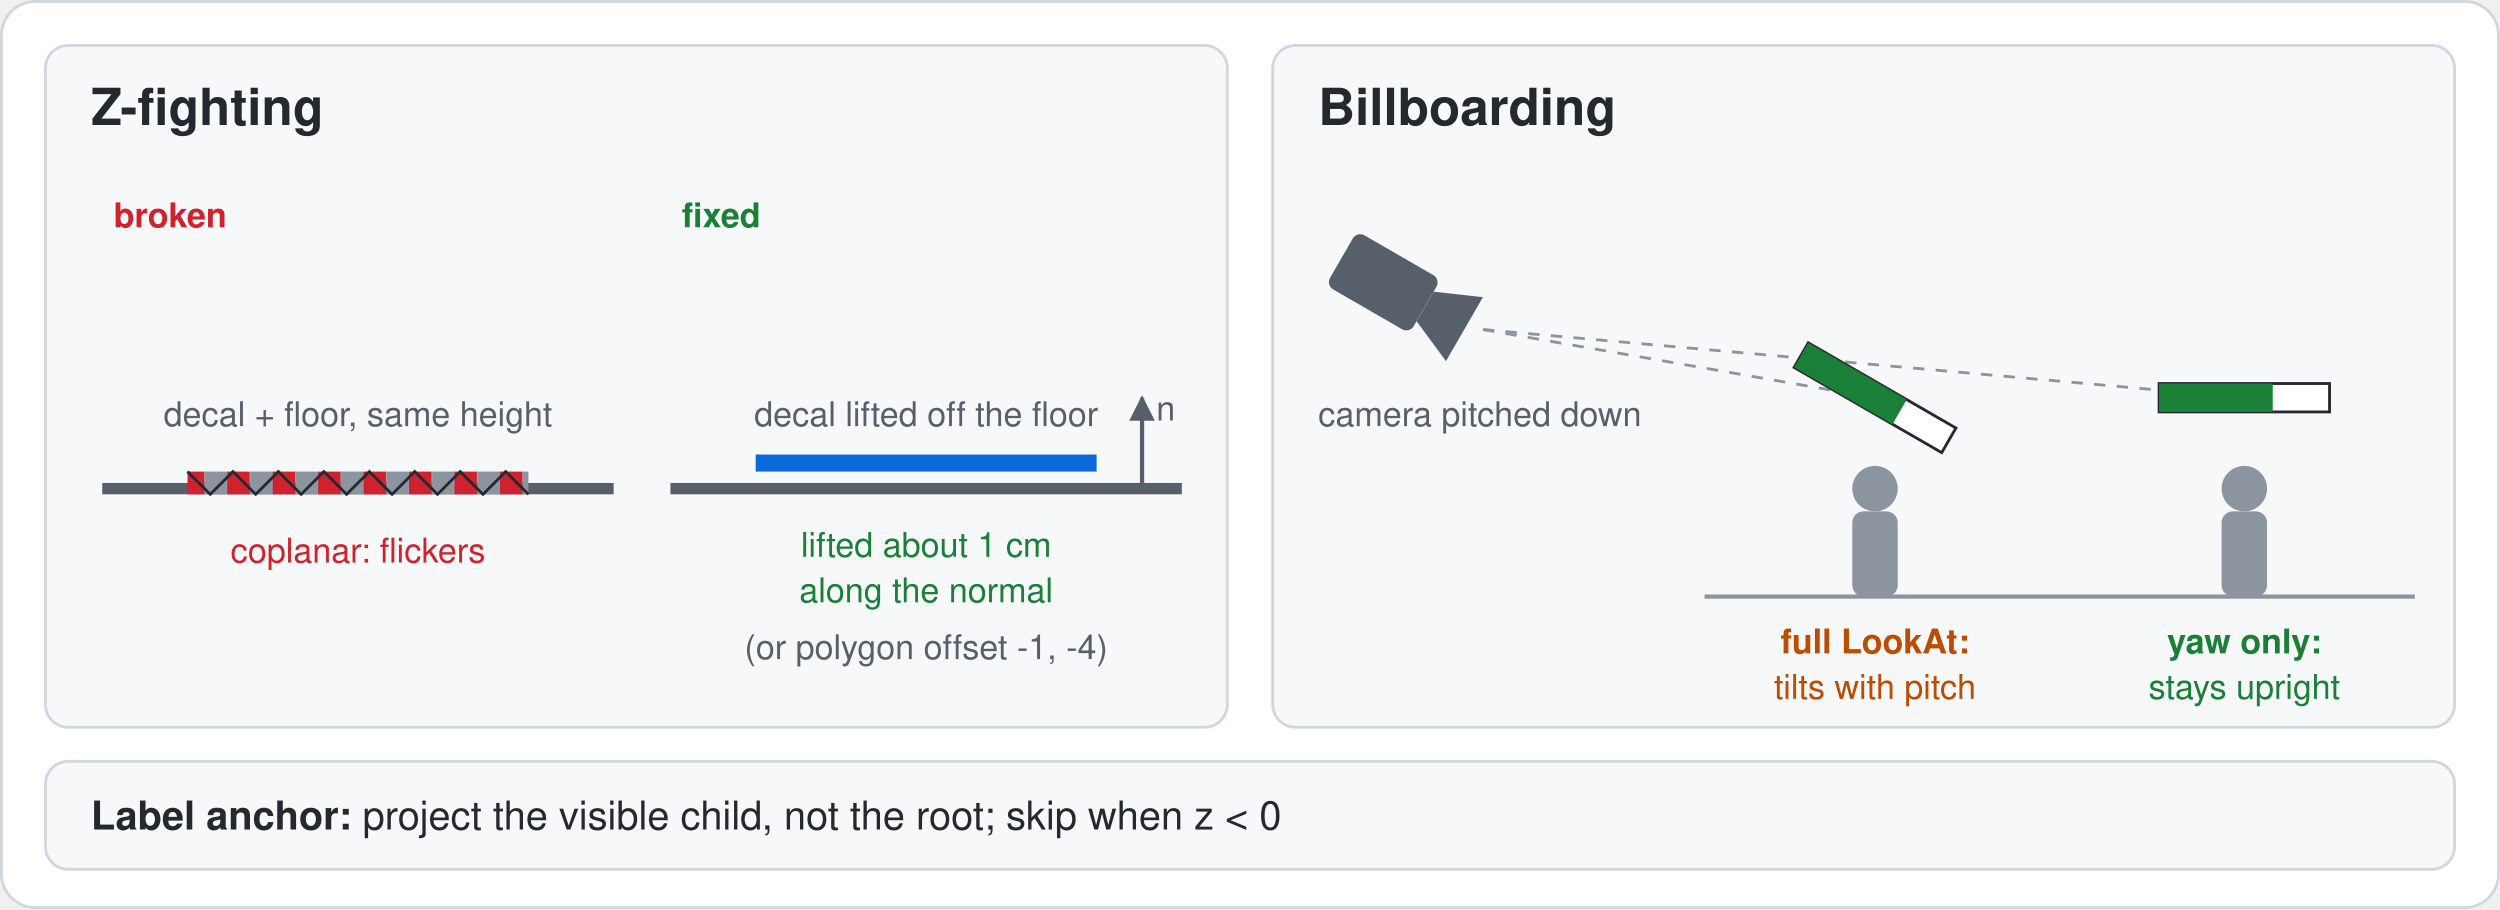
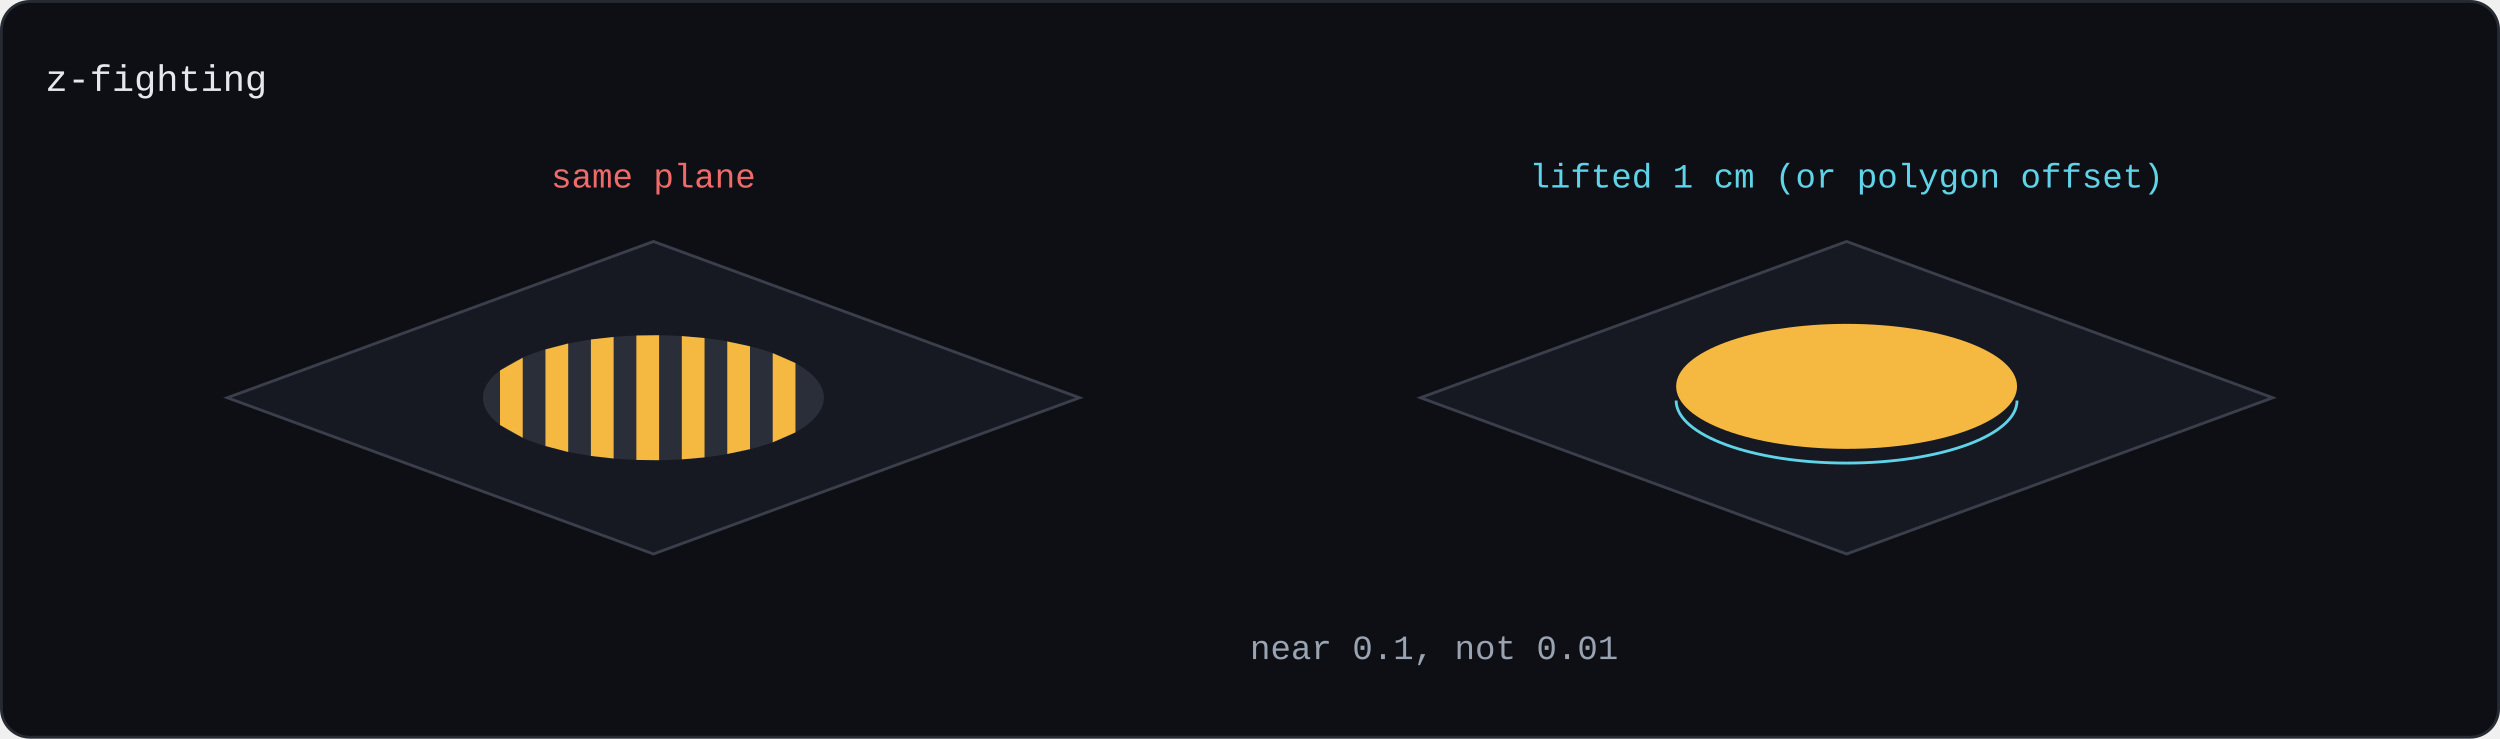
- <svg xmlns="http://www.w3.org/2000/svg" viewBox="0 0 880 320" width="880" height="320" font-family="Segoe UI, Helvetica, Arial, sans-serif" role="img" aria-label="Z-fighting fix by lifting the decal, and yaw-only billboarding versus full LookAt">
-   <style>text{font-size:14px;fill:#24292f}.s{font-size:12px}.g{fill:#57606a}.h{font-size:18px;font-weight:700}.b{font-weight:700}.m{text-anchor:middle}.G{fill:#1a7f37}.O{fill:#bc4c00}.R{fill:#cf222e}</style>
-   <defs>
-     <marker id="a" viewBox="0 0 10 10" refX="9" refY="5" markerWidth="6" markerHeight="6" orient="auto">
-       <path d="M0 0L10 5L0 10z" fill="#57606a" />
-     </marker>
-     <pattern id="z" width="16" height="8" patternUnits="userSpaceOnUse">
-       <rect width="8" height="8" fill="#cf222e" />
-       <rect x="8" width="8" height="8" fill="#8c959f" />
-     </pattern>
-   </defs>
-   <rect x=".5" y=".5" width="879" height="319" rx="12" fill="#ffffff" stroke="#d0d7de" />
-   <rect x="16" y="16" width="416" height="240" rx="8" fill="#f6f8fa" stroke="#d0d7de" />
-   <rect x="448" y="16" width="416" height="240" rx="8" fill="#f6f8fa" stroke="#d0d7de" />
-   <text x="32" y="44" class="h">Z-fighting</text>
-   <text x="464" y="44" class="h">Billboarding</text>
-   <text x="40" y="80" class="s b R">broken</text>
-   <text x="240" y="80" class="s b G">fixed</text>
-   <text x="126" y="150" class="s g m">decal + floor, same height</text>
-   <rect x="36" y="170" width="180" height="4" fill="#57606a" />
-   <rect x="66" y="166" width="120" height="8" fill="url(#z)" />
-   <path d="M66 166l8 8 8-8 8 8 8-8 8 8 8-8 8 8 8-8 8 8 8-8 8 8 8-8 8 8 8-8 8 8" fill="none" stroke="#24292f" />
-   <text x="126" y="198" class="s R m">coplanar: flickers</text>
-   <text x="326" y="150" class="s g m">decal lifted off the floor</text>
-   <rect x="236" y="170" width="180" height="4" fill="#57606a" />
-   <rect x="266" y="160" width="120" height="6" fill="#0969da" />
-   <path d="M402 170V140" stroke="#57606a" stroke-width="1.5" marker-end="url(#a)" />
-   <text x="407" y="148" class="s g">n</text>
-   <text x="326" y="196" class="s G m">lifted about 1 cm</text>
-   <text x="326" y="212" class="s G m">along the normal</text>
-   <text x="326" y="232" class="s g m">(or polygon offset -1, -4)</text>
-   <g fill="#57606a" transform="rotate(30 490 100)">
-     <rect x="470" y="90" width="34" height="22" rx="3" />
-     <path d="M504 95l16-7v26l-16-7z" />
-   </g>
-   <text x="464" y="150" class="s g">camera pitched down</text>
-   <g stroke="#8c959f" stroke-dasharray="4 4">
-     <path d="M522 116L660 140" />
-     <path d="M522 116L790 140" />
-   </g>
-   <path d="M600 210H850" stroke="#8c959f" stroke-width="1.5" />
-   <g fill="#8c959f">
-     <rect x="652" y="180" width="16" height="30" rx="4" />
-     <circle cx="660" cy="172" r="8" />
-     <rect x="782" y="180" width="16" height="30" rx="4" />
-     <circle cx="790" cy="172" r="8" />
-   </g>
-   <g transform="rotate(30 660 140)">
-     <rect x="630" y="135" width="60" height="10" fill="#ffffff" stroke="#24292f" />
-     <rect x="630" y="135" width="40" height="10" fill="#1a7f37" />
-   </g>
-   <rect x="760" y="135" width="60" height="10" fill="#ffffff" stroke="#24292f" />
-   <rect x="760" y="135" width="40" height="10" fill="#1a7f37" />
-   <text x="660" y="230" class="s b O m">full LookAt:</text>
-   <text x="660" y="246" class="s O m">tilts with pitch</text>
-   <text x="790" y="230" class="s b G m">yaw only:</text>
-   <text x="790" y="246" class="s G m">stays upright</text>
-   <rect x="16" y="268" width="848" height="38" rx="8" fill="#f6f8fa" stroke="#d0d7de" />
-   <text x="32" y="292">
-     <tspan class="b">Label anchor:</tspan> project the visible child, not the root; skip when z &lt; 0</text>
+ <svg xmlns="http://www.w3.org/2000/svg" viewBox="0 0 880 260" width="880" height="260" font-family="ui-monospace, 'Cascadia Mono', Consolas, 'Courier New', monospace" font-size="12">
+   <rect x="0.5" y="0.5" width="879" height="259" rx="10" fill="#0e0f14" stroke="#262a33" />
+   <text x="16" y="32" font-size="13" fill="#e6e8ee">z-fighting</text>
+   <text x="230" y="66" fill="#f06a6a" text-anchor="middle">same plane</text>
+   <polygon points="80,140 230,85 380,140 230,195" fill="#161922" stroke="#3a3f4b" />
+   <path d="M170 140A60 22 0 1 0 290 140A60 22 0 1 0 170 140Z" fill="#2a2e38" />
+   <polygon points="176,130.4 184,125.9 184,154.1 176,149.6" fill="#f5b942" />
+   <polygon points="192,123.0 200,120.9 200,159.1 192,157.0" fill="#f5b942" />
+   <polygon points="208,119.5 216,118.6 216,161.4 208,160.5" fill="#f5b942" />
+   <polygon points="224,118.1 232,118.0 232,162.0 224,161.9" fill="#f5b942" />
+   <polygon points="240,118.3 248,119.0 248,161.0 240,161.7" fill="#f5b942" />
+   <polygon points="256,120.2 264,121.9 264,158.1 256,159.8" fill="#f5b942" />
+   <polygon points="272,124.3 280,127.8 280,152.2 272,155.7" fill="#f5b942" />
+   <text x="650" y="66" fill="#5fd4e8" text-anchor="middle">lifted 1 cm (or polygon offset)</text>
+   <polygon points="500,140 650,85 800,140 650,195" fill="#161922" stroke="#3a3f4b" />
+   <path d="M590 141A60 22 0 0 0 710 141" fill="none" stroke="#5fd4e8" />
+   <path d="M590 136A60 22 0 1 0 710 136A60 22 0 1 0 590 136Z" fill="#f5b942" />
+   <text x="440" y="232" fill="#9aa3b2">near 0.1, not 0.01</text>
</svg>
